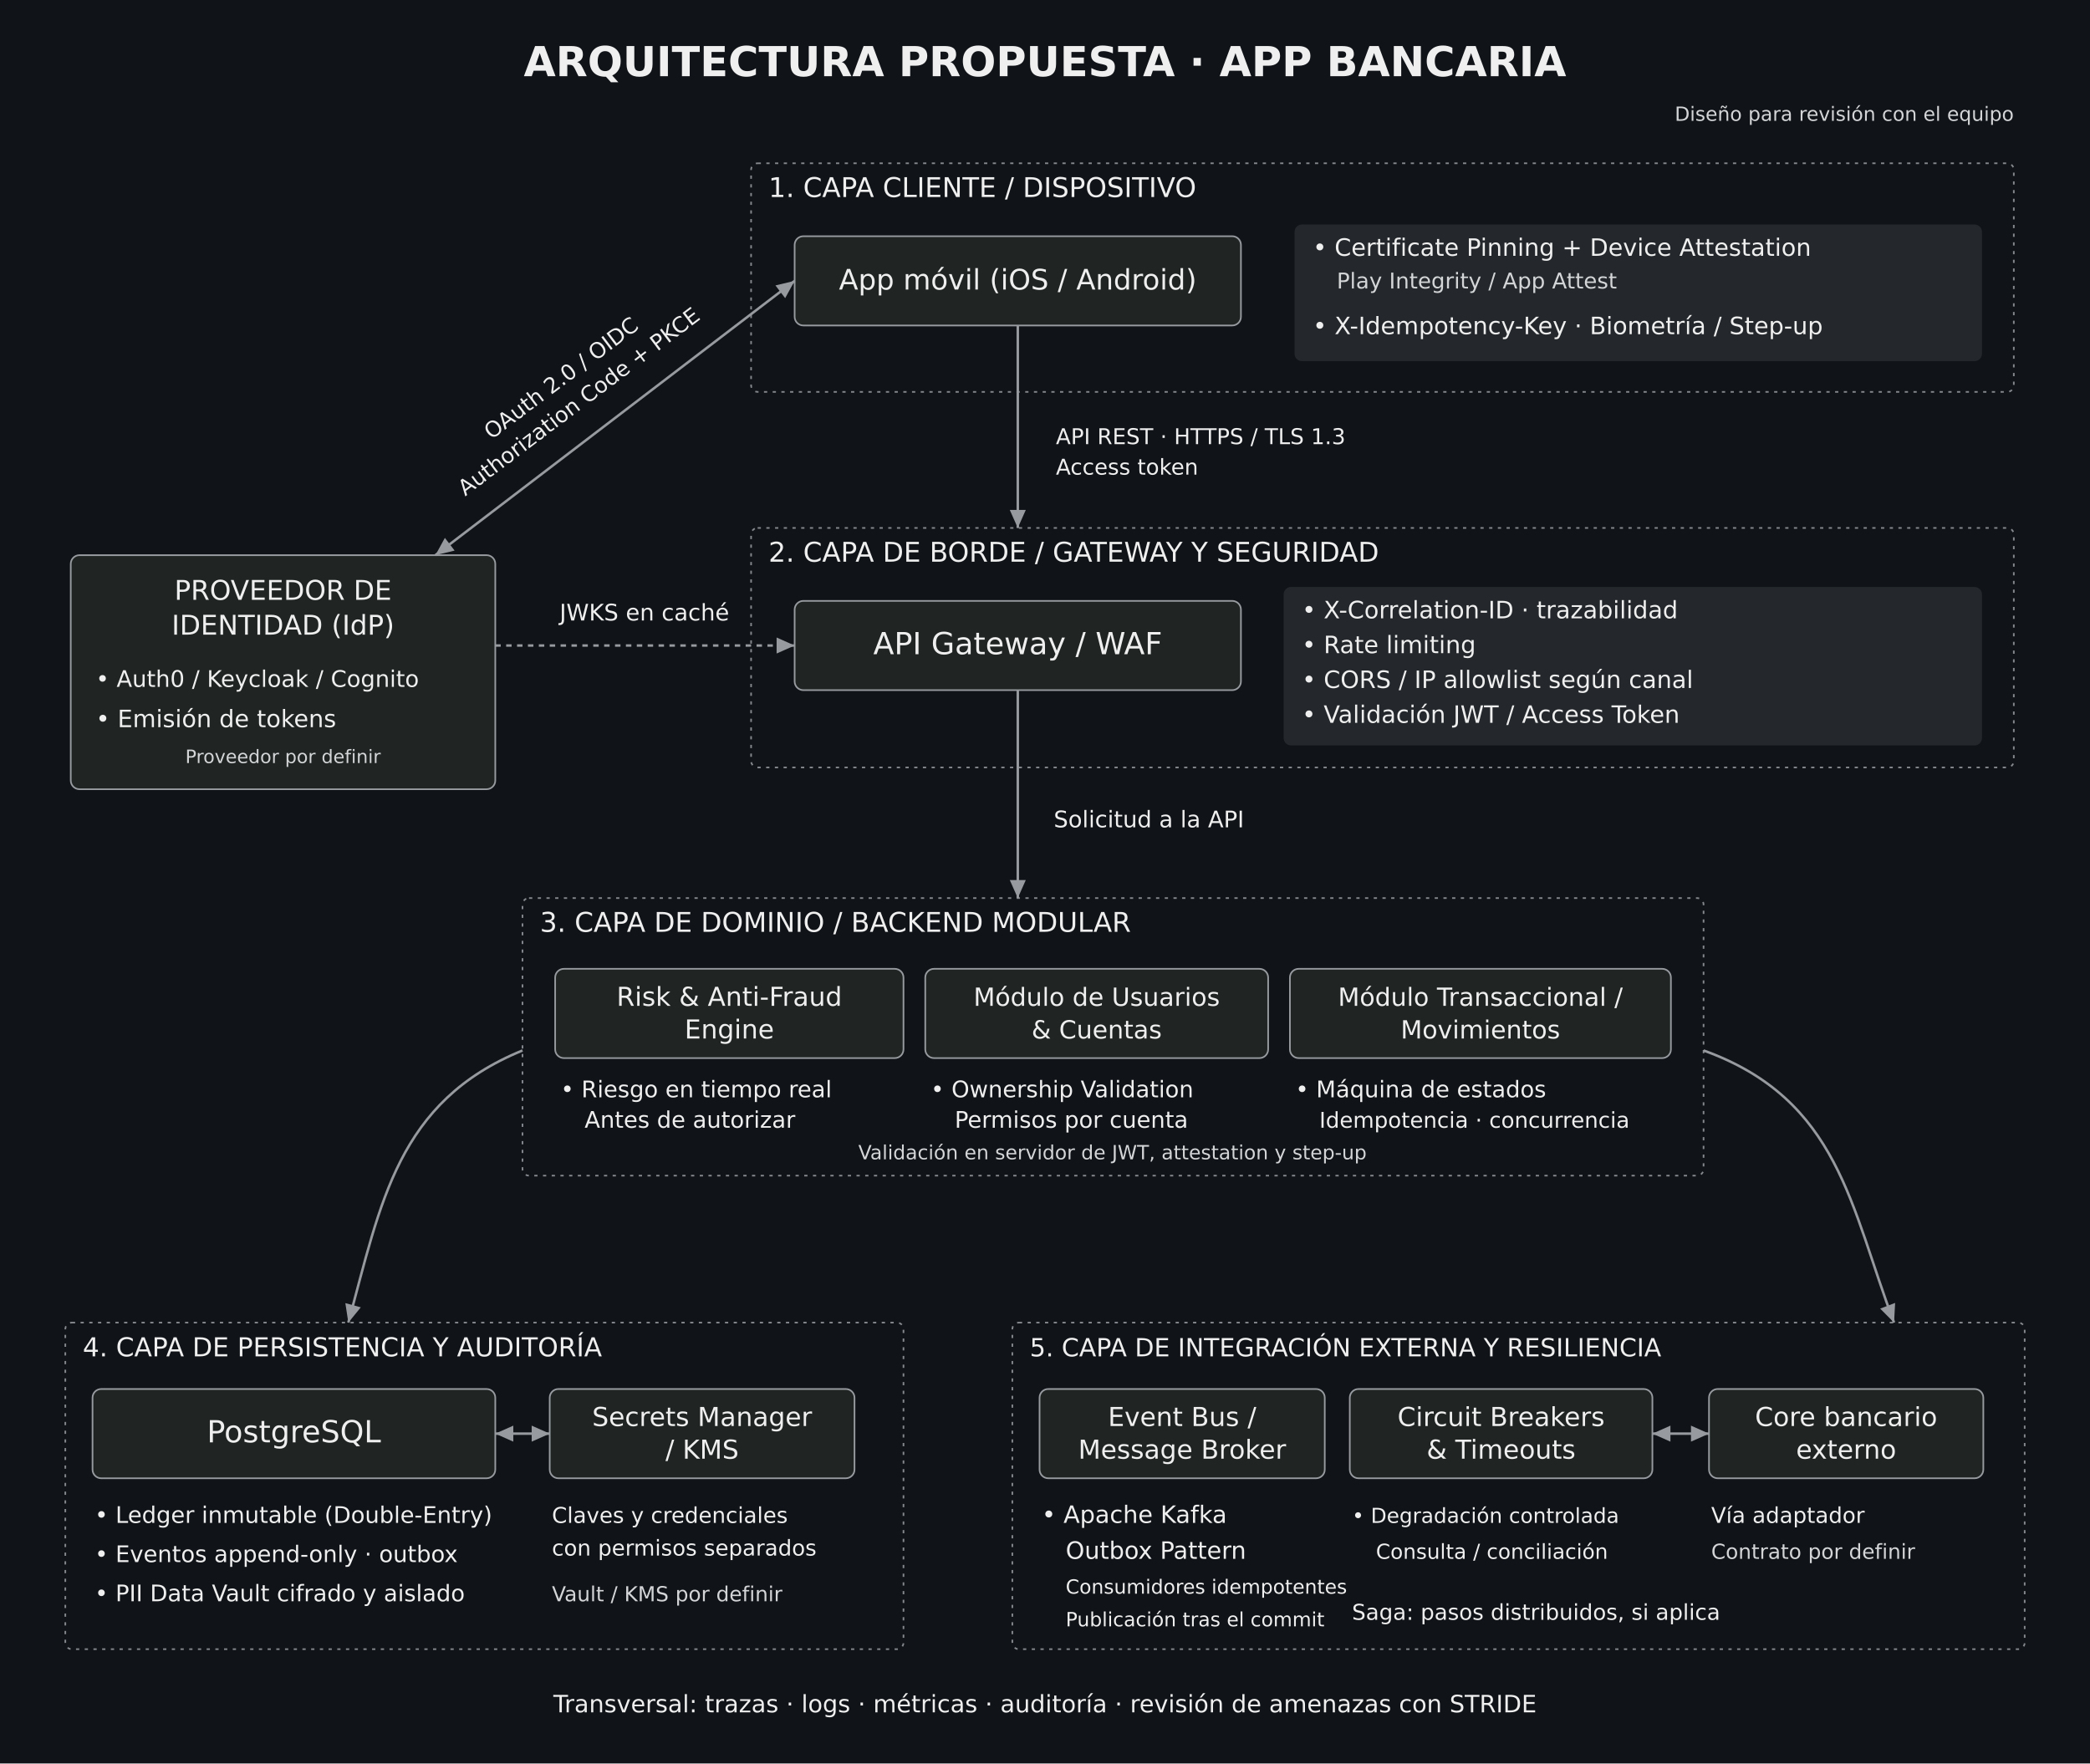
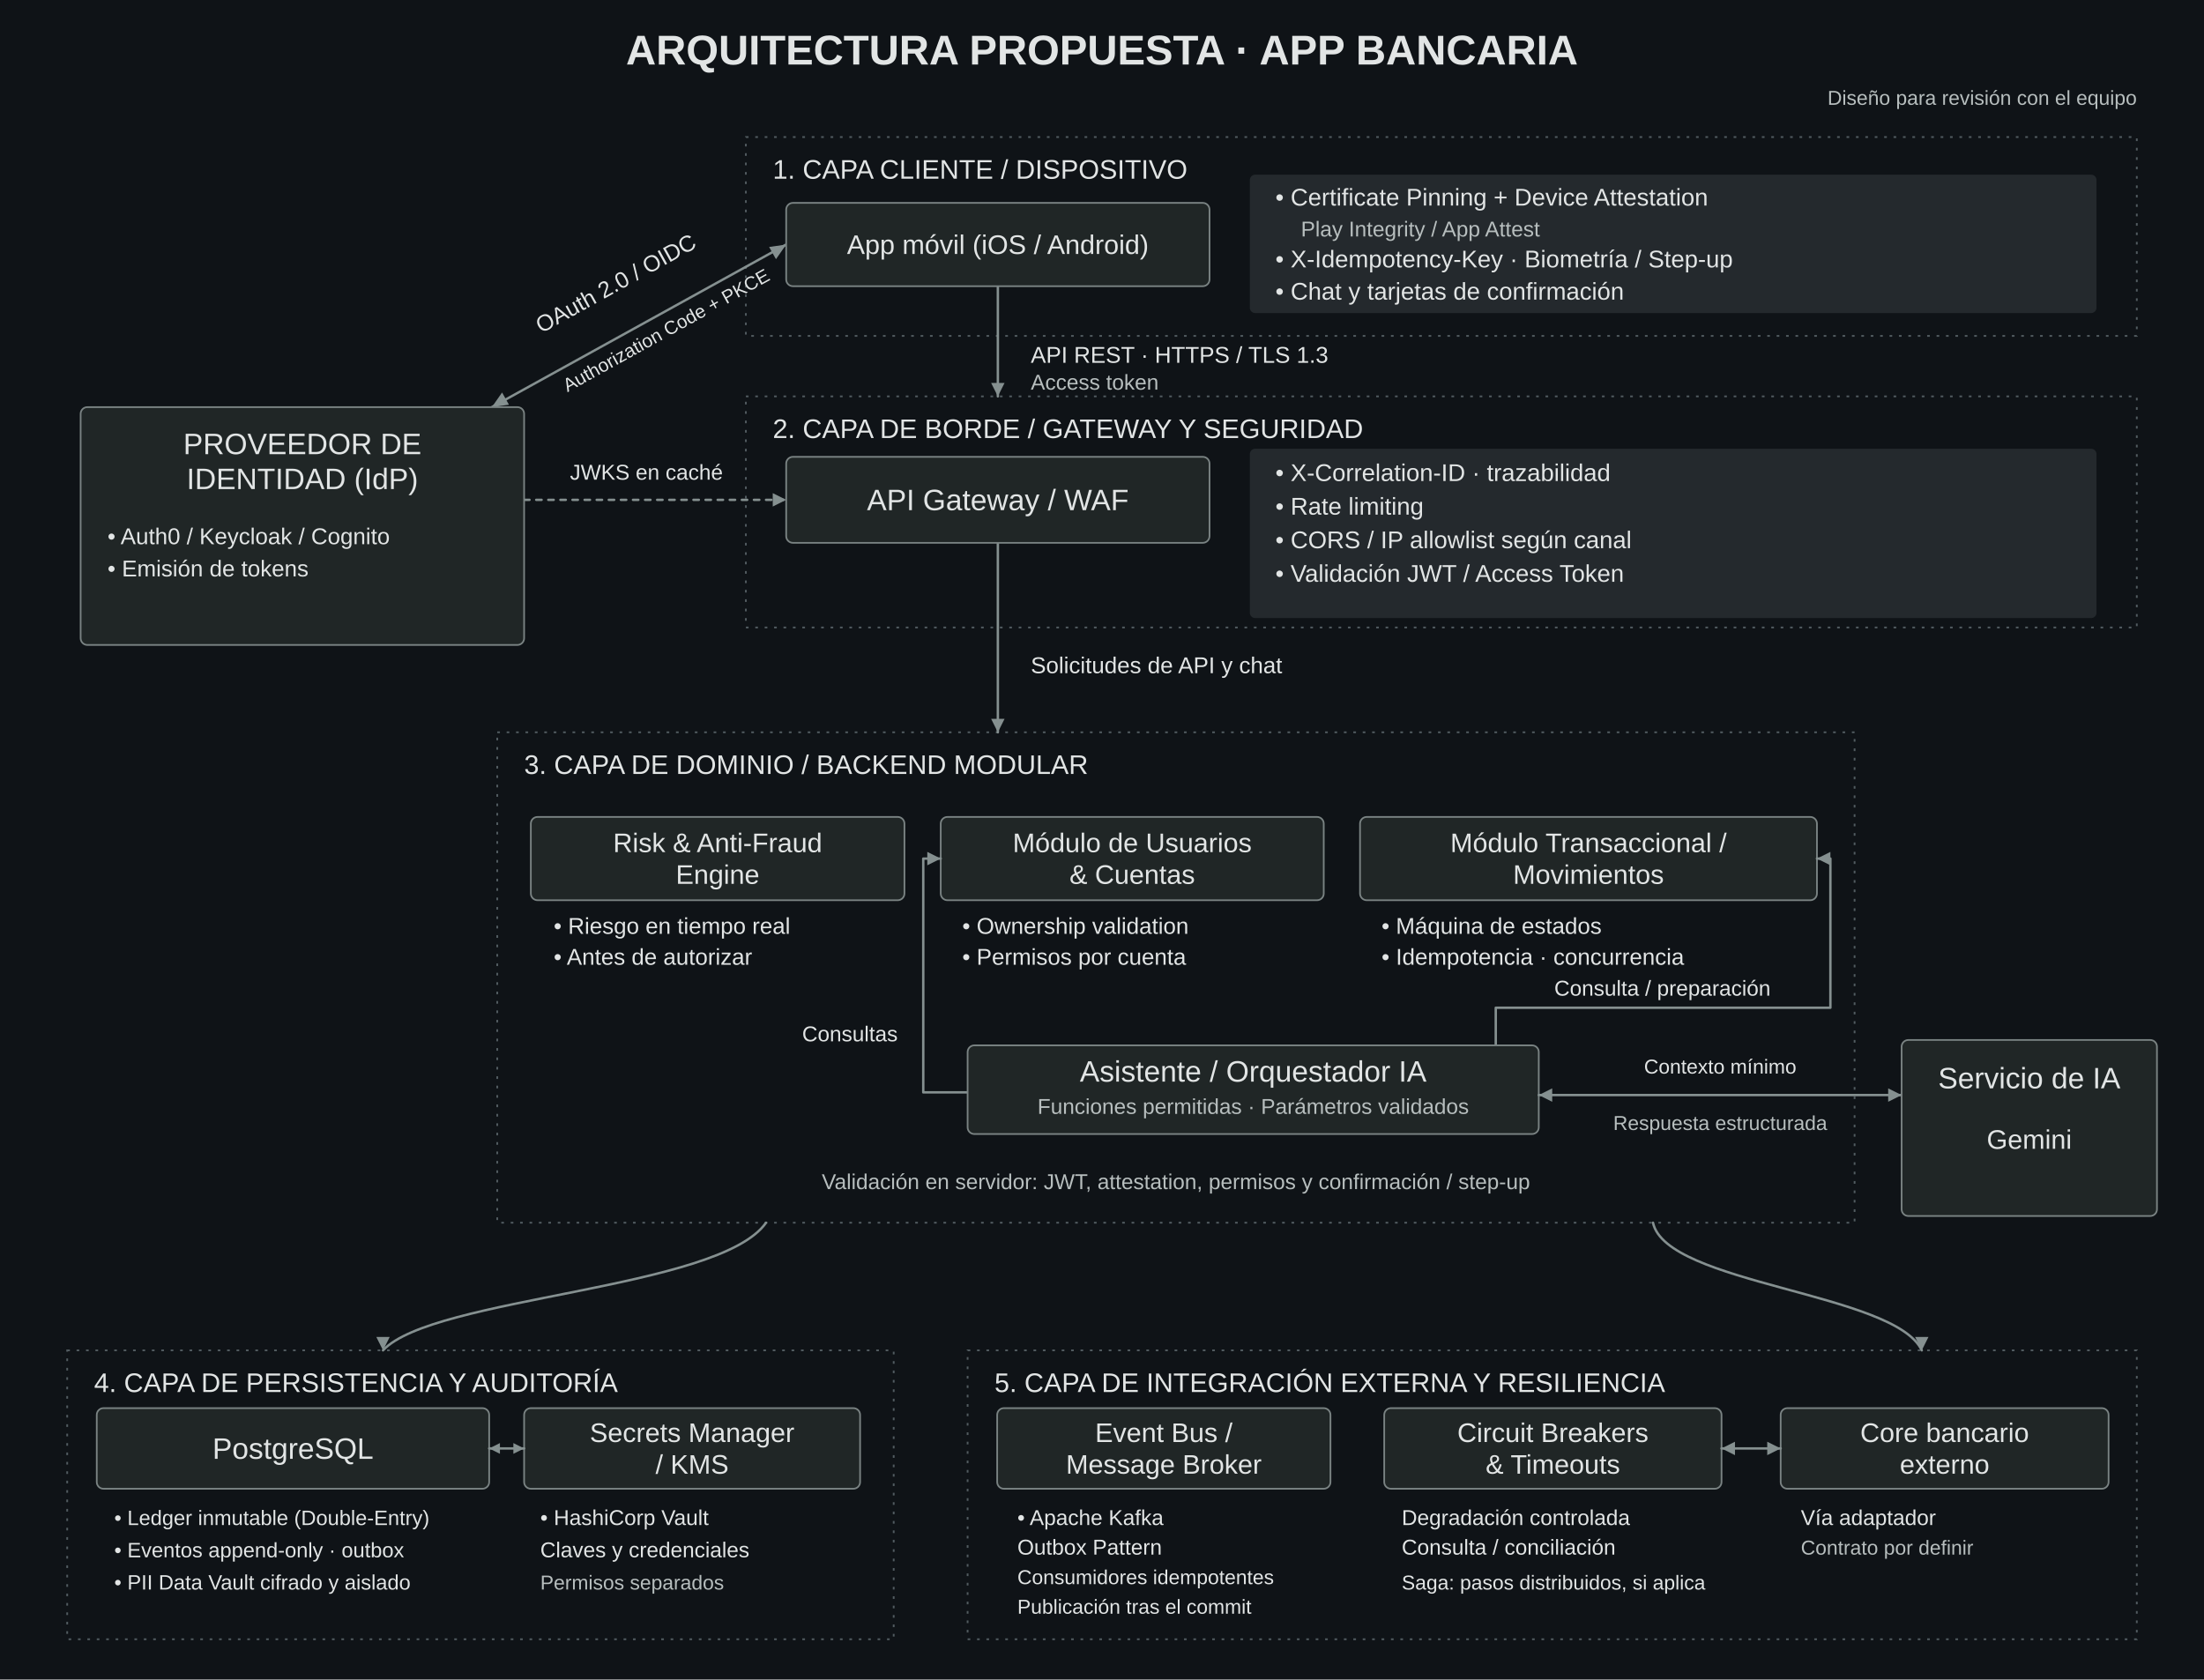
- <svg xmlns="http://www.w3.org/2000/svg" width="1920" height="1620" viewBox="0 0 1920 1620" role="img" aria-labelledby="title desc">
-   <rect width="1920" height="1620" fill="#101318" />
-   <defs>
-     <marker id="arrow" viewBox="0 0 10 10" refX="9" refY="5" markerWidth="8" markerHeight="8" orient="auto-start-reverse">
-       <path d="M0 1 L9 5 L0 9 Z" fill="#979b9f" />
-     </marker>
-   </defs>
-   <text x="960" y="70" fill="#efefef" font-family="DejaVu Sans, sans-serif" font-size="38" font-weight="600" text-anchor="middle">ARQUITECTURA PROPUESTA · APP BANCARIA</text>
-   <text x="1850" y="111" fill="#d3d5d7" font-family="DejaVu Sans, sans-serif" font-size="18" font-weight="400" text-anchor="end">Diseño para revisión con el equipo</text>
-   <rect x="690" y="150" width="1160" height="210" rx="6" fill="#101318" stroke="#85898e" stroke-width="1.5" stroke-dasharray="3 5" />
-   <text x="706" y="181" fill="#efefef" font-family="DejaVu Sans, sans-serif" font-size="25" font-weight="500" text-anchor="start">1. CAPA CLIENTE / DISPOSITIVO</text>
-   <rect x="730" y="217" width="410" height="82" rx="8" fill="#202524" stroke="#979b9f" stroke-width="1.5" />
-   <text x="935.0" y="266.0" fill="#efefef" font-family="DejaVu Sans, sans-serif" font-size="26" font-weight="400" text-anchor="middle">App móvil (iOS / Android)</text>
-   <rect x="1190" y="207" width="630" height="124" rx="6" fill="#24282c" stroke="#24282c" stroke-width="1.5" />
-   <text x="1206" y="235" fill="#efefef" font-family="DejaVu Sans, sans-serif" font-size="22" font-weight="400" text-anchor="start">• Certificate Pinning + Device Attestation</text>
-   <text x="1228" y="265" fill="#d3d5d7" font-family="DejaVu Sans, sans-serif" font-size="20" font-weight="400" text-anchor="start">Play Integrity / App Attest</text>
-   <text x="1206" y="307" fill="#efefef" font-family="DejaVu Sans, sans-serif" font-size="22" font-weight="400" text-anchor="start">• X-Idempotency-Key · Biometría / Step-up</text>
-   <rect x="690" y="485" width="1160" height="220" rx="6" fill="#101318" stroke="#85898e" stroke-width="1.5" stroke-dasharray="3 5" />
-   <text x="706" y="516" fill="#efefef" font-family="DejaVu Sans, sans-serif" font-size="25" font-weight="500" text-anchor="start">2. CAPA DE BORDE / GATEWAY Y SEGURIDAD</text>
-   <rect x="730" y="552" width="410" height="82" rx="8" fill="#202524" stroke="#979b9f" stroke-width="1.5" />
-   <text x="935.0" y="601.0" fill="#efefef" font-family="DejaVu Sans, sans-serif" font-size="28" font-weight="400" text-anchor="middle">API Gateway / WAF</text>
-   <rect x="1180" y="540" width="640" height="144" rx="6" fill="#24282c" stroke="#24282c" stroke-width="1.5" />
-   <text x="1196" y="568" fill="#efefef" font-family="DejaVu Sans, sans-serif" font-size="22" font-weight="400" text-anchor="start">• X-Correlation-ID · trazabilidad</text>
-   <text x="1196" y="600" fill="#efefef" font-family="DejaVu Sans, sans-serif" font-size="22" font-weight="400" text-anchor="start">• Rate limiting</text>
-   <text x="1196" y="632" fill="#efefef" font-family="DejaVu Sans, sans-serif" font-size="22" font-weight="400" text-anchor="start">• CORS / IP allowlist según canal</text>
-   <text x="1196" y="664" fill="#efefef" font-family="DejaVu Sans, sans-serif" font-size="22" font-weight="400" text-anchor="start">• Validación JWT / Access Token</text>
-   <rect x="65" y="510" width="390" height="215" rx="8" fill="#202524" stroke="#979b9f" stroke-width="1.5" />
-   <text x="260" y="551" fill="#efefef" font-family="DejaVu Sans, sans-serif" font-size="25" font-weight="400" text-anchor="middle">PROVEEDOR DE</text>
-   <text x="260" y="583" fill="#efefef" font-family="DejaVu Sans, sans-serif" font-size="25" font-weight="400" text-anchor="middle">IDENTIDAD (IdP)</text>
-   <text x="88" y="631" fill="#efefef" font-family="DejaVu Sans, sans-serif" font-size="21" font-weight="400" text-anchor="start">• Auth0 / Keycloak / Cognito</text>
-   <text x="88" y="668" fill="#efefef" font-family="DejaVu Sans, sans-serif" font-size="22" font-weight="400" text-anchor="start">• Emisión de tokens</text>
-   <text x="260" y="701" fill="#d3d5d7" font-family="DejaVu Sans, sans-serif" font-size="17" font-weight="400" text-anchor="middle">Proveedor por definir</text>
-   <rect x="480" y="825" width="1085" height="255" rx="6" fill="#101318" stroke="#85898e" stroke-width="1.5" stroke-dasharray="3 5" />
-   <text x="496" y="856" fill="#efefef" font-family="DejaVu Sans, sans-serif" font-size="25" font-weight="500" text-anchor="start">3. CAPA DE DOMINIO / BACKEND MODULAR</text>
-   <rect x="510" y="890" width="320" height="82" rx="8" fill="#202524" stroke="#979b9f" stroke-width="1.5" />
-   <text x="670.0" y="924.0" fill="#efefef" font-family="DejaVu Sans, sans-serif" font-size="24" font-weight="400" text-anchor="middle">Risk &amp; Anti-Fraud</text>
-   <text x="670.0" y="954.0" fill="#efefef" font-family="DejaVu Sans, sans-serif" font-size="24" font-weight="400" text-anchor="middle">Engine</text>
-   <rect x="850" y="890" width="315" height="82" rx="8" fill="#202524" stroke="#979b9f" stroke-width="1.5" />
-   <text x="1007.5" y="924.0" fill="#efefef" font-family="DejaVu Sans, sans-serif" font-size="23" font-weight="400" text-anchor="middle">Módulo de Usuarios</text>
-   <text x="1007.5" y="954.0" fill="#efefef" font-family="DejaVu Sans, sans-serif" font-size="23" font-weight="400" text-anchor="middle">&amp; Cuentas</text>
-   <rect x="1185" y="890" width="350" height="82" rx="8" fill="#202524" stroke="#979b9f" stroke-width="1.5" />
-   <text x="1360.0" y="924.0" fill="#efefef" font-family="DejaVu Sans, sans-serif" font-size="23" font-weight="400" text-anchor="middle">Módulo Transaccional /</text>
-   <text x="1360.0" y="954.0" fill="#efefef" font-family="DejaVu Sans, sans-serif" font-size="23" font-weight="400" text-anchor="middle">Movimientos</text>
-   <text x="515" y="1008" fill="#efefef" font-family="DejaVu Sans, sans-serif" font-size="21" font-weight="400" text-anchor="start">• Riesgo en tiempo real</text>
-   <text x="537" y="1036" fill="#efefef" font-family="DejaVu Sans, sans-serif" font-size="21" font-weight="400" text-anchor="start">Antes de autorizar</text>
-   <text x="855" y="1008" fill="#efefef" font-family="DejaVu Sans, sans-serif" font-size="21" font-weight="400" text-anchor="start">• Ownership Validation</text>
-   <text x="877" y="1036" fill="#efefef" font-family="DejaVu Sans, sans-serif" font-size="21" font-weight="400" text-anchor="start">Permisos por cuenta</text>
-   <text x="1190" y="1008" fill="#efefef" font-family="DejaVu Sans, sans-serif" font-size="21" font-weight="400" text-anchor="start">• Máquina de estados</text>
-   <text x="1212" y="1036" fill="#efefef" font-family="DejaVu Sans, sans-serif" font-size="20" font-weight="400" text-anchor="start">Idempotencia · concurrencia</text>
-   <text x="1022" y="1065" fill="#d3d5d7" font-family="DejaVu Sans, sans-serif" font-size="18" font-weight="400" text-anchor="middle">Validación en servidor de JWT, attestation y step-up</text>
-   <rect x="60" y="1215" width="770" height="300" rx="6" fill="#101318" stroke="#85898e" stroke-width="1.5" stroke-dasharray="3 5" />
-   <text x="76" y="1246" fill="#efefef" font-family="DejaVu Sans, sans-serif" font-size="24" font-weight="500" text-anchor="start">4. CAPA DE PERSISTENCIA Y AUDITORÍA</text>
-   <rect x="85" y="1276" width="370" height="82" rx="8" fill="#202524" stroke="#979b9f" stroke-width="1.5" />
-   <text x="270.0" y="1325.0" fill="#efefef" font-family="DejaVu Sans, sans-serif" font-size="28" font-weight="400" text-anchor="middle">PostgreSQL</text>
-   <rect x="505" y="1276" width="280" height="82" rx="8" fill="#202524" stroke="#979b9f" stroke-width="1.5" />
-   <text x="645.0" y="1310.0" fill="#efefef" font-family="DejaVu Sans, sans-serif" font-size="24" font-weight="400" text-anchor="middle">Secrets Manager</text>
-   <text x="645.0" y="1340.0" fill="#efefef" font-family="DejaVu Sans, sans-serif" font-size="24" font-weight="400" text-anchor="middle">/ KMS</text>
-   <path d="M455 1317 L505 1317" fill="none" stroke="#979b9f" stroke-width="2.3" stroke-linejoin="round" marker-end="url(#arrow)" marker-start="url(#arrow)" />
-   <text x="87" y="1399" fill="#efefef" font-family="DejaVu Sans, sans-serif" font-size="21" font-weight="400" text-anchor="start">• Ledger inmutable (Double-Entry)</text>
-   <text x="87" y="1435" fill="#efefef" font-family="DejaVu Sans, sans-serif" font-size="21" font-weight="400" text-anchor="start">• Eventos append-only · outbox</text>
-   <text x="87" y="1471" fill="#efefef" font-family="DejaVu Sans, sans-serif" font-size="21" font-weight="400" text-anchor="start">• PII Data Vault cifrado y aislado</text>
-   <text x="507" y="1399" fill="#efefef" font-family="DejaVu Sans, sans-serif" font-size="20" font-weight="400" text-anchor="start">Claves y credenciales</text>
-   <text x="507" y="1429" fill="#efefef" font-family="DejaVu Sans, sans-serif" font-size="20" font-weight="400" text-anchor="start">con permisos separados</text>
-   <text x="507" y="1471" fill="#d3d5d7" font-family="DejaVu Sans, sans-serif" font-size="19" font-weight="400" text-anchor="start">Vault / KMS por definir</text>
-   <rect x="930" y="1215" width="930" height="300" rx="6" fill="#101318" stroke="#85898e" stroke-width="1.5" stroke-dasharray="3 5" />
-   <text x="946" y="1246" fill="#efefef" font-family="DejaVu Sans, sans-serif" font-size="23" font-weight="500" text-anchor="start">5. CAPA DE INTEGRACIÓN EXTERNA Y RESILIENCIA</text>
-   <rect x="955" y="1276" width="262" height="82" rx="8" fill="#202524" stroke="#979b9f" stroke-width="1.5" />
-   <text x="1086.0" y="1310.0" fill="#efefef" font-family="DejaVu Sans, sans-serif" font-size="24" font-weight="400" text-anchor="middle">Event Bus /</text>
-   <text x="1086.0" y="1340.0" fill="#efefef" font-family="DejaVu Sans, sans-serif" font-size="24" font-weight="400" text-anchor="middle">Message Broker</text>
-   <rect x="1240" y="1276" width="278" height="82" rx="8" fill="#202524" stroke="#979b9f" stroke-width="1.5" />
-   <text x="1379.0" y="1310.0" fill="#efefef" font-family="DejaVu Sans, sans-serif" font-size="24" font-weight="400" text-anchor="middle">Circuit Breakers</text>
-   <text x="1379.0" y="1340.0" fill="#efefef" font-family="DejaVu Sans, sans-serif" font-size="24" font-weight="400" text-anchor="middle">&amp; Timeouts</text>
-   <rect x="1570" y="1276" width="252" height="82" rx="8" fill="#202524" stroke="#979b9f" stroke-width="1.5" />
-   <text x="1696.0" y="1310.0" fill="#efefef" font-family="DejaVu Sans, sans-serif" font-size="24" font-weight="400" text-anchor="middle">Core bancario</text>
-   <text x="1696.0" y="1340.0" fill="#efefef" font-family="DejaVu Sans, sans-serif" font-size="24" font-weight="400" text-anchor="middle">externo</text>
-   <path d="M1518 1317 L1570 1317" fill="none" stroke="#979b9f" stroke-width="2.3" stroke-linejoin="round" marker-end="url(#arrow)" marker-start="url(#arrow)" />
-   <text x="957" y="1399" fill="#efefef" font-family="DejaVu Sans, sans-serif" font-size="22" font-weight="400" text-anchor="start">• Apache Kafka</text>
-   <text x="979" y="1432" fill="#efefef" font-family="DejaVu Sans, sans-serif" font-size="22" font-weight="400" text-anchor="start">Outbox Pattern</text>
-   <text x="979" y="1464" fill="#efefef" font-family="DejaVu Sans, sans-serif" font-size="18" font-weight="400" text-anchor="start">Consumidores idempotentes</text>
-   <text x="979" y="1494" fill="#efefef" font-family="DejaVu Sans, sans-serif" font-size="18" font-weight="400" text-anchor="start">Publicación tras el commit</text>
-   <text x="1242" y="1399" fill="#efefef" font-family="DejaVu Sans, sans-serif" font-size="19" font-weight="400" text-anchor="start">• Degradación controlada</text>
-   <text x="1264" y="1432" fill="#efefef" font-family="DejaVu Sans, sans-serif" font-size="19" font-weight="400" text-anchor="start">Consulta / conciliación</text>
-   <text x="1572" y="1399" fill="#efefef" font-family="DejaVu Sans, sans-serif" font-size="20" font-weight="400" text-anchor="start">Vía adaptador</text>
-   <text x="1572" y="1432" fill="#d3d5d7" font-family="DejaVu Sans, sans-serif" font-size="19" font-weight="400" text-anchor="start">Contrato por definir</text>
-   <text x="1242" y="1488" fill="#efefef" font-family="DejaVu Sans, sans-serif" font-size="20" font-weight="400" text-anchor="start">Saga: pasos distribuidos, si aplica</text>
-   <path d="M400 510 L730 258" fill="none" stroke="#979b9f" stroke-width="2.3" stroke-linejoin="round" marker-end="url(#arrow)" marker-start="url(#arrow)" />
-   <g transform="translate(525 360) rotate(-37)">
-     <text x="0" y="-9" fill="#efefef" font-family="DejaVu Sans, sans-serif" font-size="20" font-weight="400" text-anchor="middle">OAuth 2.0 / OIDC</text>
-     <text x="0" y="18" fill="#efefef" font-family="DejaVu Sans, sans-serif" font-size="20" font-weight="400" text-anchor="middle">Authorization Code + PKCE</text>
-   </g>
-   <path d="M455 593 L730 593" fill="none" stroke="#979b9f" stroke-width="2.3" stroke-linejoin="round" marker-end="url(#arrow)" stroke-dasharray="5 5" />
-   <text x="592" y="570" fill="#efefef" font-family="DejaVu Sans, sans-serif" font-size="21" font-weight="400" text-anchor="middle">JWKS en caché</text>
-   <path d="M935 299 L935 485" fill="none" stroke="#979b9f" stroke-width="2.3" stroke-linejoin="round" marker-end="url(#arrow)" />
-   <text x="970" y="408" fill="#efefef" font-family="DejaVu Sans, sans-serif" font-size="20" font-weight="400" text-anchor="start">API REST · HTTPS / TLS 1.3</text>
-   <text x="970" y="436" fill="#efefef" font-family="DejaVu Sans, sans-serif" font-size="20" font-weight="400" text-anchor="start">Access token</text>
-   <path d="M935 634 L935 825" fill="none" stroke="#979b9f" stroke-width="2.3" stroke-linejoin="round" marker-end="url(#arrow)" />
-   <text x="968" y="760" fill="#efefef" font-family="DejaVu Sans, sans-serif" font-size="21" font-weight="400" text-anchor="start">Solicitud a la API</text>
-   <path d="M480 965 C365 1012, 350 1105, 320 1215" fill="none" stroke="#979b9f" stroke-width="2.3" stroke-linejoin="round" marker-end="url(#arrow)" />
-   <path d="M1565 965 C1690 1010, 1700 1110, 1740 1215" fill="none" stroke="#979b9f" stroke-width="2.3" stroke-linejoin="round" marker-end="url(#arrow)" />
-   <text x="960" y="1573" fill="#efefef" font-family="DejaVu Sans, sans-serif" font-size="22" font-weight="400" text-anchor="middle">Transversal: trazas · logs · métricas · auditoría · revisión de amenazas con STRIDE</text>
+ <svg xmlns="http://www.w3.org/2000/svg" width="1640" height="1250" viewBox="0 0 1640 1250" role="img" aria-labelledby="title desc">
+   <rect width="1640" height="1250" fill="#0f1317" />
+   <text x="820.0" y="48" font-family="Arial, Helvetica, sans-serif" font-size="31" font-weight="bold" text-anchor="middle" fill="#e2e5e5">ARQUITECTURA PROPUESTA · APP BANCARIA</text>
+   <text x="1590" y="78" font-family="Arial, Helvetica, sans-serif" font-size="15" font-weight="normal" text-anchor="end" fill="#b7bebe">Diseño para revisión con el equipo</text>
+   <rect x="555" y="102" width="1035" height="148" rx="0" fill="none" stroke="#515b60" stroke-width="1.3" stroke-dasharray="2 5" />
+   <text x="575" y="133" font-family="Arial, Helvetica, sans-serif" font-size="20" font-weight="normal" text-anchor="start" fill="#e2e5e5">1. CAPA CLIENTE / DISPOSITIVO</text>
+   <rect x="555" y="295" width="1035" height="172" rx="0" fill="none" stroke="#515b60" stroke-width="1.3" stroke-dasharray="2 5" />
+   <text x="575" y="326" font-family="Arial, Helvetica, sans-serif" font-size="20" font-weight="normal" text-anchor="start" fill="#e2e5e5">2. CAPA DE BORDE / GATEWAY Y SEGURIDAD</text>
+   <rect x="370" y="545" width="1010" height="365" rx="0" fill="none" stroke="#515b60" stroke-width="1.3" stroke-dasharray="2 5" />
+   <text x="390" y="576" font-family="Arial, Helvetica, sans-serif" font-size="20" font-weight="normal" text-anchor="start" fill="#e2e5e5">3. CAPA DE DOMINIO / BACKEND MODULAR</text>
+   <rect x="50" y="1005" width="615" height="215" rx="0" fill="none" stroke="#515b60" stroke-width="1.3" stroke-dasharray="2 5" />
+   <text x="70" y="1036" font-family="Arial, Helvetica, sans-serif" font-size="20" font-weight="normal" text-anchor="start" fill="#e2e5e5">4. CAPA DE PERSISTENCIA Y AUDITORÍA</text>
+   <rect x="720" y="1005" width="870" height="215" rx="0" fill="none" stroke="#515b60" stroke-width="1.3" stroke-dasharray="2 5" />
+   <text x="740" y="1036" font-family="Arial, Helvetica, sans-serif" font-size="20" font-weight="normal" text-anchor="start" fill="#e2e5e5">5. CAPA DE INTEGRACIÓN EXTERNA Y RESILIENCIA</text>
+   <path d="M 742.5 213 L 742.5 295" fill="none" stroke="#859090" stroke-width="1.8" stroke-linecap="round" stroke-linejoin="round" />
+   <polygon points="742.5,295 737.5,285 747.5,285" fill="#859090" />
+   <text x="767" y="270" font-family="Arial, Helvetica, sans-serif" font-size="17" font-weight="normal" text-anchor="start" fill="#e2e5e5">API REST · HTTPS / TLS 1.3</text>
+   <text x="767" y="290" font-family="Arial, Helvetica, sans-serif" font-size="16" font-weight="normal" text-anchor="start" fill="#b7bebe">Access token</text>
+   <path d="M 742.5 404 L 742.5 545" fill="none" stroke="#859090" stroke-width="1.8" stroke-linecap="round" stroke-linejoin="round" />
+   <polygon points="742.5,545 737.5,535 747.5,535" fill="#859090" />
+   <text x="767" y="501" font-family="Arial, Helvetica, sans-serif" font-size="17" font-weight="normal" text-anchor="start" fill="#e2e5e5">Solicitudes de API y chat</text>
+   <path d="M 390 372 L 585 372" fill="none" stroke="#859090" stroke-width="1.8" stroke-linecap="round" stroke-linejoin="round" stroke-dasharray="4 5" />
+   <polygon points="585,372 575,367 575,377" fill="#859090" />
+   <text x="481" y="357" font-family="Arial, Helvetica, sans-serif" font-size="16" font-weight="normal" text-anchor="middle" fill="#e2e5e5">JWKS en caché</text>
+   <path d="M 366 303 L 585 182" fill="none" stroke="#859090" stroke-width="1.8" stroke-linecap="round" stroke-linejoin="round" />
+   <polygon points="585,182 572.3,183.8 577.4,192.9" fill="#859090" />
+   <polygon points="366,303 378.7,301.2 373.6,292.1" fill="#859090" />
+   <text x="461" y="216" font-family="Arial, Helvetica, sans-serif" font-size="17" font-weight="normal" text-anchor="middle" fill="#e2e5e5" transform="rotate(-29 461 216)">OAuth 2.0 / OIDC</text>
+   <text x="498" y="250" font-family="Arial, Helvetica, sans-serif" font-size="14" font-weight="normal" text-anchor="middle" fill="#e2e5e5" transform="rotate(-29 498 250)">Authorization Code + PKCE</text>
+   <rect x="585" y="151" width="315" height="62" rx="5" fill="#202626" stroke="#7a8383" stroke-width="1.25" />
+   <text x="742.5" y="189.0" font-family="Arial, Helvetica, sans-serif" font-size="20" font-weight="normal" text-anchor="middle" fill="#e2e5e5">App móvil (iOS / Android)</text>
+   <rect x="930" y="130" width="630" height="103" rx="4" fill="#24292d" stroke="none" stroke-width="1.25" />
+   <text x="949" y="153" font-family="Arial, Helvetica, sans-serif" font-size="18" font-weight="normal" text-anchor="start" fill="#e2e5e5">• Certificate Pinning + Device Attestation</text>
+   <text x="968" y="176" font-family="Arial, Helvetica, sans-serif" font-size="16" font-weight="normal" text-anchor="start" fill="#b7bebe">Play Integrity / App Attest</text>
+   <text x="949" y="199" font-family="Arial, Helvetica, sans-serif" font-size="18" font-weight="normal" text-anchor="start" fill="#e2e5e5">• X-Idempotency-Key · Biometría / Step-up</text>
+   <text x="949" y="223" font-family="Arial, Helvetica, sans-serif" font-size="18" font-weight="normal" text-anchor="start" fill="#e2e5e5">• Chat y tarjetas de confirmación</text>
+   <rect x="585" y="340" width="315" height="64" rx="5" fill="#202626" stroke="#7a8383" stroke-width="1.25" />
+   <text x="742.5" y="379.7" font-family="Arial, Helvetica, sans-serif" font-size="22" font-weight="normal" text-anchor="middle" fill="#e2e5e5">API Gateway / WAF</text>
+   <rect x="930" y="334" width="630" height="126" rx="4" fill="#24292d" stroke="none" stroke-width="1.25" />
+   <text x="949" y="358" font-family="Arial, Helvetica, sans-serif" font-size="18" font-weight="normal" text-anchor="start" fill="#e2e5e5">• X-Correlation-ID · trazabilidad</text>
+   <text x="949" y="383" font-family="Arial, Helvetica, sans-serif" font-size="18" font-weight="normal" text-anchor="start" fill="#e2e5e5">• Rate limiting</text>
+   <text x="949" y="408" font-family="Arial, Helvetica, sans-serif" font-size="18" font-weight="normal" text-anchor="start" fill="#e2e5e5">• CORS / IP allowlist según canal</text>
+   <text x="949" y="433" font-family="Arial, Helvetica, sans-serif" font-size="18" font-weight="normal" text-anchor="start" fill="#e2e5e5">• Validación JWT / Access Token</text>
+   <rect x="60" y="303" width="330" height="177" rx="5" fill="#202626" stroke="#7a8383" stroke-width="1.25" />
+   <text x="225" y="338" font-family="Arial, Helvetica, sans-serif" font-size="22" font-weight="normal" text-anchor="middle" fill="#e2e5e5">PROVEEDOR DE</text>
+   <text x="225" y="364" font-family="Arial, Helvetica, sans-serif" font-size="22" font-weight="normal" text-anchor="middle" fill="#e2e5e5">IDENTIDAD (IdP)</text>
+   <text x="80" y="405" font-family="Arial, Helvetica, sans-serif" font-size="17" font-weight="normal" text-anchor="start" fill="#e2e5e5">• Auth0 / Keycloak / Cognito</text>
+   <text x="80" y="429" font-family="Arial, Helvetica, sans-serif" font-size="17" font-weight="normal" text-anchor="start" fill="#e2e5e5">• Emisión de tokens</text>
+   <rect x="395" y="608" width="278" height="62" rx="5" fill="#202626" stroke="#7a8383" stroke-width="1.25" />
+   <text x="534.0" y="634.2" font-family="Arial, Helvetica, sans-serif" font-size="20" font-weight="normal" text-anchor="middle" fill="#e2e5e5">Risk &amp; Anti-Fraud</text>
+   <text x="534.0" y="657.8" font-family="Arial, Helvetica, sans-serif" font-size="20" font-weight="normal" text-anchor="middle" fill="#e2e5e5">Engine</text>
+   <text x="412" y="695" font-family="Arial, Helvetica, sans-serif" font-size="17" font-weight="normal" text-anchor="start" fill="#e2e5e5">• Riesgo en tiempo real</text>
+   <text x="412" y="718" font-family="Arial, Helvetica, sans-serif" font-size="17" font-weight="normal" text-anchor="start" fill="#e2e5e5">• Antes de autorizar</text>
+   <rect x="700" y="608" width="285" height="62" rx="5" fill="#202626" stroke="#7a8383" stroke-width="1.25" />
+   <text x="842.5" y="634.2" font-family="Arial, Helvetica, sans-serif" font-size="20" font-weight="normal" text-anchor="middle" fill="#e2e5e5">Módulo de Usuarios</text>
+   <text x="842.5" y="657.8" font-family="Arial, Helvetica, sans-serif" font-size="20" font-weight="normal" text-anchor="middle" fill="#e2e5e5">&amp; Cuentas</text>
+   <text x="716" y="695" font-family="Arial, Helvetica, sans-serif" font-size="17" font-weight="normal" text-anchor="start" fill="#e2e5e5">• Ownership validation</text>
+   <text x="716" y="718" font-family="Arial, Helvetica, sans-serif" font-size="17" font-weight="normal" text-anchor="start" fill="#e2e5e5">• Permisos por cuenta</text>
+   <rect x="1012" y="608" width="340" height="62" rx="5" fill="#202626" stroke="#7a8383" stroke-width="1.25" />
+   <text x="1182.0" y="634.2" font-family="Arial, Helvetica, sans-serif" font-size="20" font-weight="normal" text-anchor="middle" fill="#e2e5e5">Módulo Transaccional /</text>
+   <text x="1182.0" y="657.8" font-family="Arial, Helvetica, sans-serif" font-size="20" font-weight="normal" text-anchor="middle" fill="#e2e5e5">Movimientos</text>
+   <text x="1028" y="695" font-family="Arial, Helvetica, sans-serif" font-size="17" font-weight="normal" text-anchor="start" fill="#e2e5e5">• Máquina de estados</text>
+   <text x="1028" y="718" font-family="Arial, Helvetica, sans-serif" font-size="17" font-weight="normal" text-anchor="start" fill="#e2e5e5">• Idempotencia · concurrencia</text>
+   <path d="M 720 813 L 687 813 L 687 639 L 700 639" fill="none" stroke="#859090" stroke-width="1.8" stroke-linecap="round" stroke-linejoin="round" />
+   <polygon points="700,639 690,634 690,644" fill="#859090" />
+   <text x="668" y="775" font-family="Arial, Helvetica, sans-serif" font-size="16" font-weight="normal" text-anchor="end" fill="#e2e5e5">Consultas</text>
+   <path d="M 1113 778 L 1113 750 L 1362 750 L 1362 639 L 1352 639" fill="none" stroke="#859090" stroke-width="1.8" stroke-linecap="round" stroke-linejoin="round" />
+   <polygon points="1352,639 1362,634 1362,644" fill="#859090" />
+   <text x="1237" y="741" font-family="Arial, Helvetica, sans-serif" font-size="16" font-weight="normal" text-anchor="middle" fill="#e2e5e5">Consulta / preparación</text>
+   <rect x="720" y="778" width="425" height="66" rx="5" fill="#202626" stroke="#7a8383" stroke-width="1.25" />
+   <text x="932.5" y="805" font-family="Arial, Helvetica, sans-serif" font-size="22" font-weight="normal" text-anchor="middle" fill="#e2e5e5">Asistente / Orquestador IA</text>
+   <text x="932.5" y="829" font-family="Arial, Helvetica, sans-serif" font-size="16" font-weight="normal" text-anchor="middle" fill="#b7bebe">Funciones permitidas · Parámetros validados</text>
+   <text x="875" y="885" font-family="Arial, Helvetica, sans-serif" font-size="16" font-weight="normal" text-anchor="middle" fill="#b7bebe">Validación en servidor: JWT, attestation, permisos y confirmación / step-up</text>
+   <path d="M 1145 815 L 1415 815" fill="none" stroke="#859090" stroke-width="1.8" stroke-linecap="round" stroke-linejoin="round" />
+   <polygon points="1415,815 1405,810 1405,820" fill="#859090" />
+   <polygon points="1145,815 1155,810 1155,820" fill="#859090" />
+   <text x="1280" y="799" font-family="Arial, Helvetica, sans-serif" font-size="15" font-weight="normal" text-anchor="middle" fill="#e2e5e5">Contexto mínimo</text>
+   <text x="1280" y="841" font-family="Arial, Helvetica, sans-serif" font-size="15" font-weight="normal" text-anchor="middle" fill="#b7bebe">Respuesta estructurada</text>
+   <rect x="1415" y="774" width="190" height="131" rx="5" fill="#202626" stroke="#7a8383" stroke-width="1.25" />
+   <text x="1510" y="810" font-family="Arial, Helvetica, sans-serif" font-size="22" font-weight="normal" text-anchor="middle" fill="#e2e5e5">Servicio de IA</text>
+   <text x="1510" y="855" font-family="Arial, Helvetica, sans-serif" font-size="20" font-weight="normal" text-anchor="middle" fill="#e2e5e5">Gemini</text>
+   <path d="M 570 910 C 535 960 322 965 285 1005" fill="none" stroke="#859090" stroke-width="1.8" stroke-linecap="round" stroke-linejoin="round" />
+   <polygon points="285,1005 280,995 290,995" fill="#859090" />
+   <path d="M 1230 910 C 1240 956 1410 962 1430 1005" fill="none" stroke="#859090" stroke-width="1.8" stroke-linecap="round" stroke-linejoin="round" />
+   <polygon points="1430,1005 1425,995 1435,995" fill="#859090" />
+   <rect x="72" y="1048" width="292" height="60" rx="5" fill="#202626" stroke="#7a8383" stroke-width="1.25" />
+   <text x="218.0" y="1085.7" font-family="Arial, Helvetica, sans-serif" font-size="22" font-weight="normal" text-anchor="middle" fill="#e2e5e5">PostgreSQL</text>
+   <rect x="390" y="1048" width="250" height="60" rx="5" fill="#202626" stroke="#7a8383" stroke-width="1.25" />
+   <text x="515.0" y="1073.2" font-family="Arial, Helvetica, sans-serif" font-size="20" font-weight="normal" text-anchor="middle" fill="#e2e5e5">Secrets Manager</text>
+   <text x="515.0" y="1096.8" font-family="Arial, Helvetica, sans-serif" font-size="20" font-weight="normal" text-anchor="middle" fill="#e2e5e5">/ KMS</text>
+   <path d="M 364 1078 L 390 1078" fill="none" stroke="#859090" stroke-width="1.8" stroke-linecap="round" stroke-linejoin="round" />
+   <polygon points="390.0,1078.0 382.0,1074.0 382.0,1082.0" fill="#859090" />
+   <polygon points="364.0,1078.0 372.0,1074.0 372.0,1082.0" fill="#859090" />
+   <text x="85" y="1135" font-family="Arial, Helvetica, sans-serif" font-size="15.5" font-weight="normal" text-anchor="start" fill="#e2e5e5">• Ledger inmutable (Double-Entry)</text>
+   <text x="85" y="1159" font-family="Arial, Helvetica, sans-serif" font-size="15.5" font-weight="normal" text-anchor="start" fill="#e2e5e5">• Eventos append-only · outbox</text>
+   <text x="85" y="1183" font-family="Arial, Helvetica, sans-serif" font-size="15.5" font-weight="normal" text-anchor="start" fill="#e2e5e5">• PII Data Vault cifrado y aislado</text>
+   <text x="402" y="1135" font-family="Arial, Helvetica, sans-serif" font-size="16" font-weight="normal" text-anchor="start" fill="#e2e5e5">• HashiCorp Vault</text>
+   <text x="402" y="1159" font-family="Arial, Helvetica, sans-serif" font-size="16" font-weight="normal" text-anchor="start" fill="#e2e5e5">Claves y credenciales</text>
+   <text x="402" y="1183" font-family="Arial, Helvetica, sans-serif" font-size="15" font-weight="normal" text-anchor="start" fill="#b7bebe">Permisos separados</text>
+   <rect x="742" y="1048" width="248" height="60" rx="5" fill="#202626" stroke="#7a8383" stroke-width="1.25" />
+   <text x="866.0" y="1073.2" font-family="Arial, Helvetica, sans-serif" font-size="20" font-weight="normal" text-anchor="middle" fill="#e2e5e5">Event Bus /</text>
+   <text x="866.0" y="1096.8" font-family="Arial, Helvetica, sans-serif" font-size="20" font-weight="normal" text-anchor="middle" fill="#e2e5e5">Message Broker</text>
+   <rect x="1030" y="1048" width="251" height="60" rx="5" fill="#202626" stroke="#7a8383" stroke-width="1.25" />
+   <text x="1155.5" y="1073.2" font-family="Arial, Helvetica, sans-serif" font-size="20" font-weight="normal" text-anchor="middle" fill="#e2e5e5">Circuit Breakers</text>
+   <text x="1155.5" y="1096.8" font-family="Arial, Helvetica, sans-serif" font-size="20" font-weight="normal" text-anchor="middle" fill="#e2e5e5">&amp; Timeouts</text>
+   <rect x="1325" y="1048" width="244" height="60" rx="5" fill="#202626" stroke="#7a8383" stroke-width="1.25" />
+   <text x="1447.0" y="1073.2" font-family="Arial, Helvetica, sans-serif" font-size="20" font-weight="normal" text-anchor="middle" fill="#e2e5e5">Core bancario</text>
+   <text x="1447.0" y="1096.8" font-family="Arial, Helvetica, sans-serif" font-size="20" font-weight="normal" text-anchor="middle" fill="#e2e5e5">externo</text>
+   <path d="M 1281 1078 L 1325 1078" fill="none" stroke="#859090" stroke-width="1.8" stroke-linecap="round" stroke-linejoin="round" />
+   <polygon points="1325,1078 1315,1073 1315,1083" fill="#859090" />
+   <polygon points="1281,1078 1291,1073 1291,1083" fill="#859090" />
+   <text x="757" y="1135" font-family="Arial, Helvetica, sans-serif" font-size="16" font-weight="normal" text-anchor="start" fill="#e2e5e5">• Apache Kafka</text>
+   <text x="757" y="1157" font-family="Arial, Helvetica, sans-serif" font-size="16" font-weight="normal" text-anchor="start" fill="#e2e5e5">Outbox Pattern</text>
+   <text x="757" y="1179" font-family="Arial, Helvetica, sans-serif" font-size="15" font-weight="normal" text-anchor="start" fill="#e2e5e5">Consumidores idempotentes</text>
+   <text x="757" y="1201" font-family="Arial, Helvetica, sans-serif" font-size="15" font-weight="normal" text-anchor="start" fill="#e2e5e5">Publicación tras el commit</text>
+   <text x="1043" y="1135" font-family="Arial, Helvetica, sans-serif" font-size="16" font-weight="normal" text-anchor="start" fill="#e2e5e5">Degradación controlada</text>
+   <text x="1043" y="1157" font-family="Arial, Helvetica, sans-serif" font-size="16" font-weight="normal" text-anchor="start" fill="#e2e5e5">Consulta / conciliación</text>
+   <text x="1043" y="1183" font-family="Arial, Helvetica, sans-serif" font-size="15" font-weight="normal" text-anchor="start" fill="#e2e5e5">Saga: pasos distribuidos, si aplica</text>
+   <text x="1340" y="1135" font-family="Arial, Helvetica, sans-serif" font-size="16" font-weight="normal" text-anchor="start" fill="#e2e5e5">Vía adaptador</text>
+   <text x="1340" y="1157" font-family="Arial, Helvetica, sans-serif" font-size="15" font-weight="normal" text-anchor="start" fill="#b7bebe">Contrato por definir</text>
</svg>
